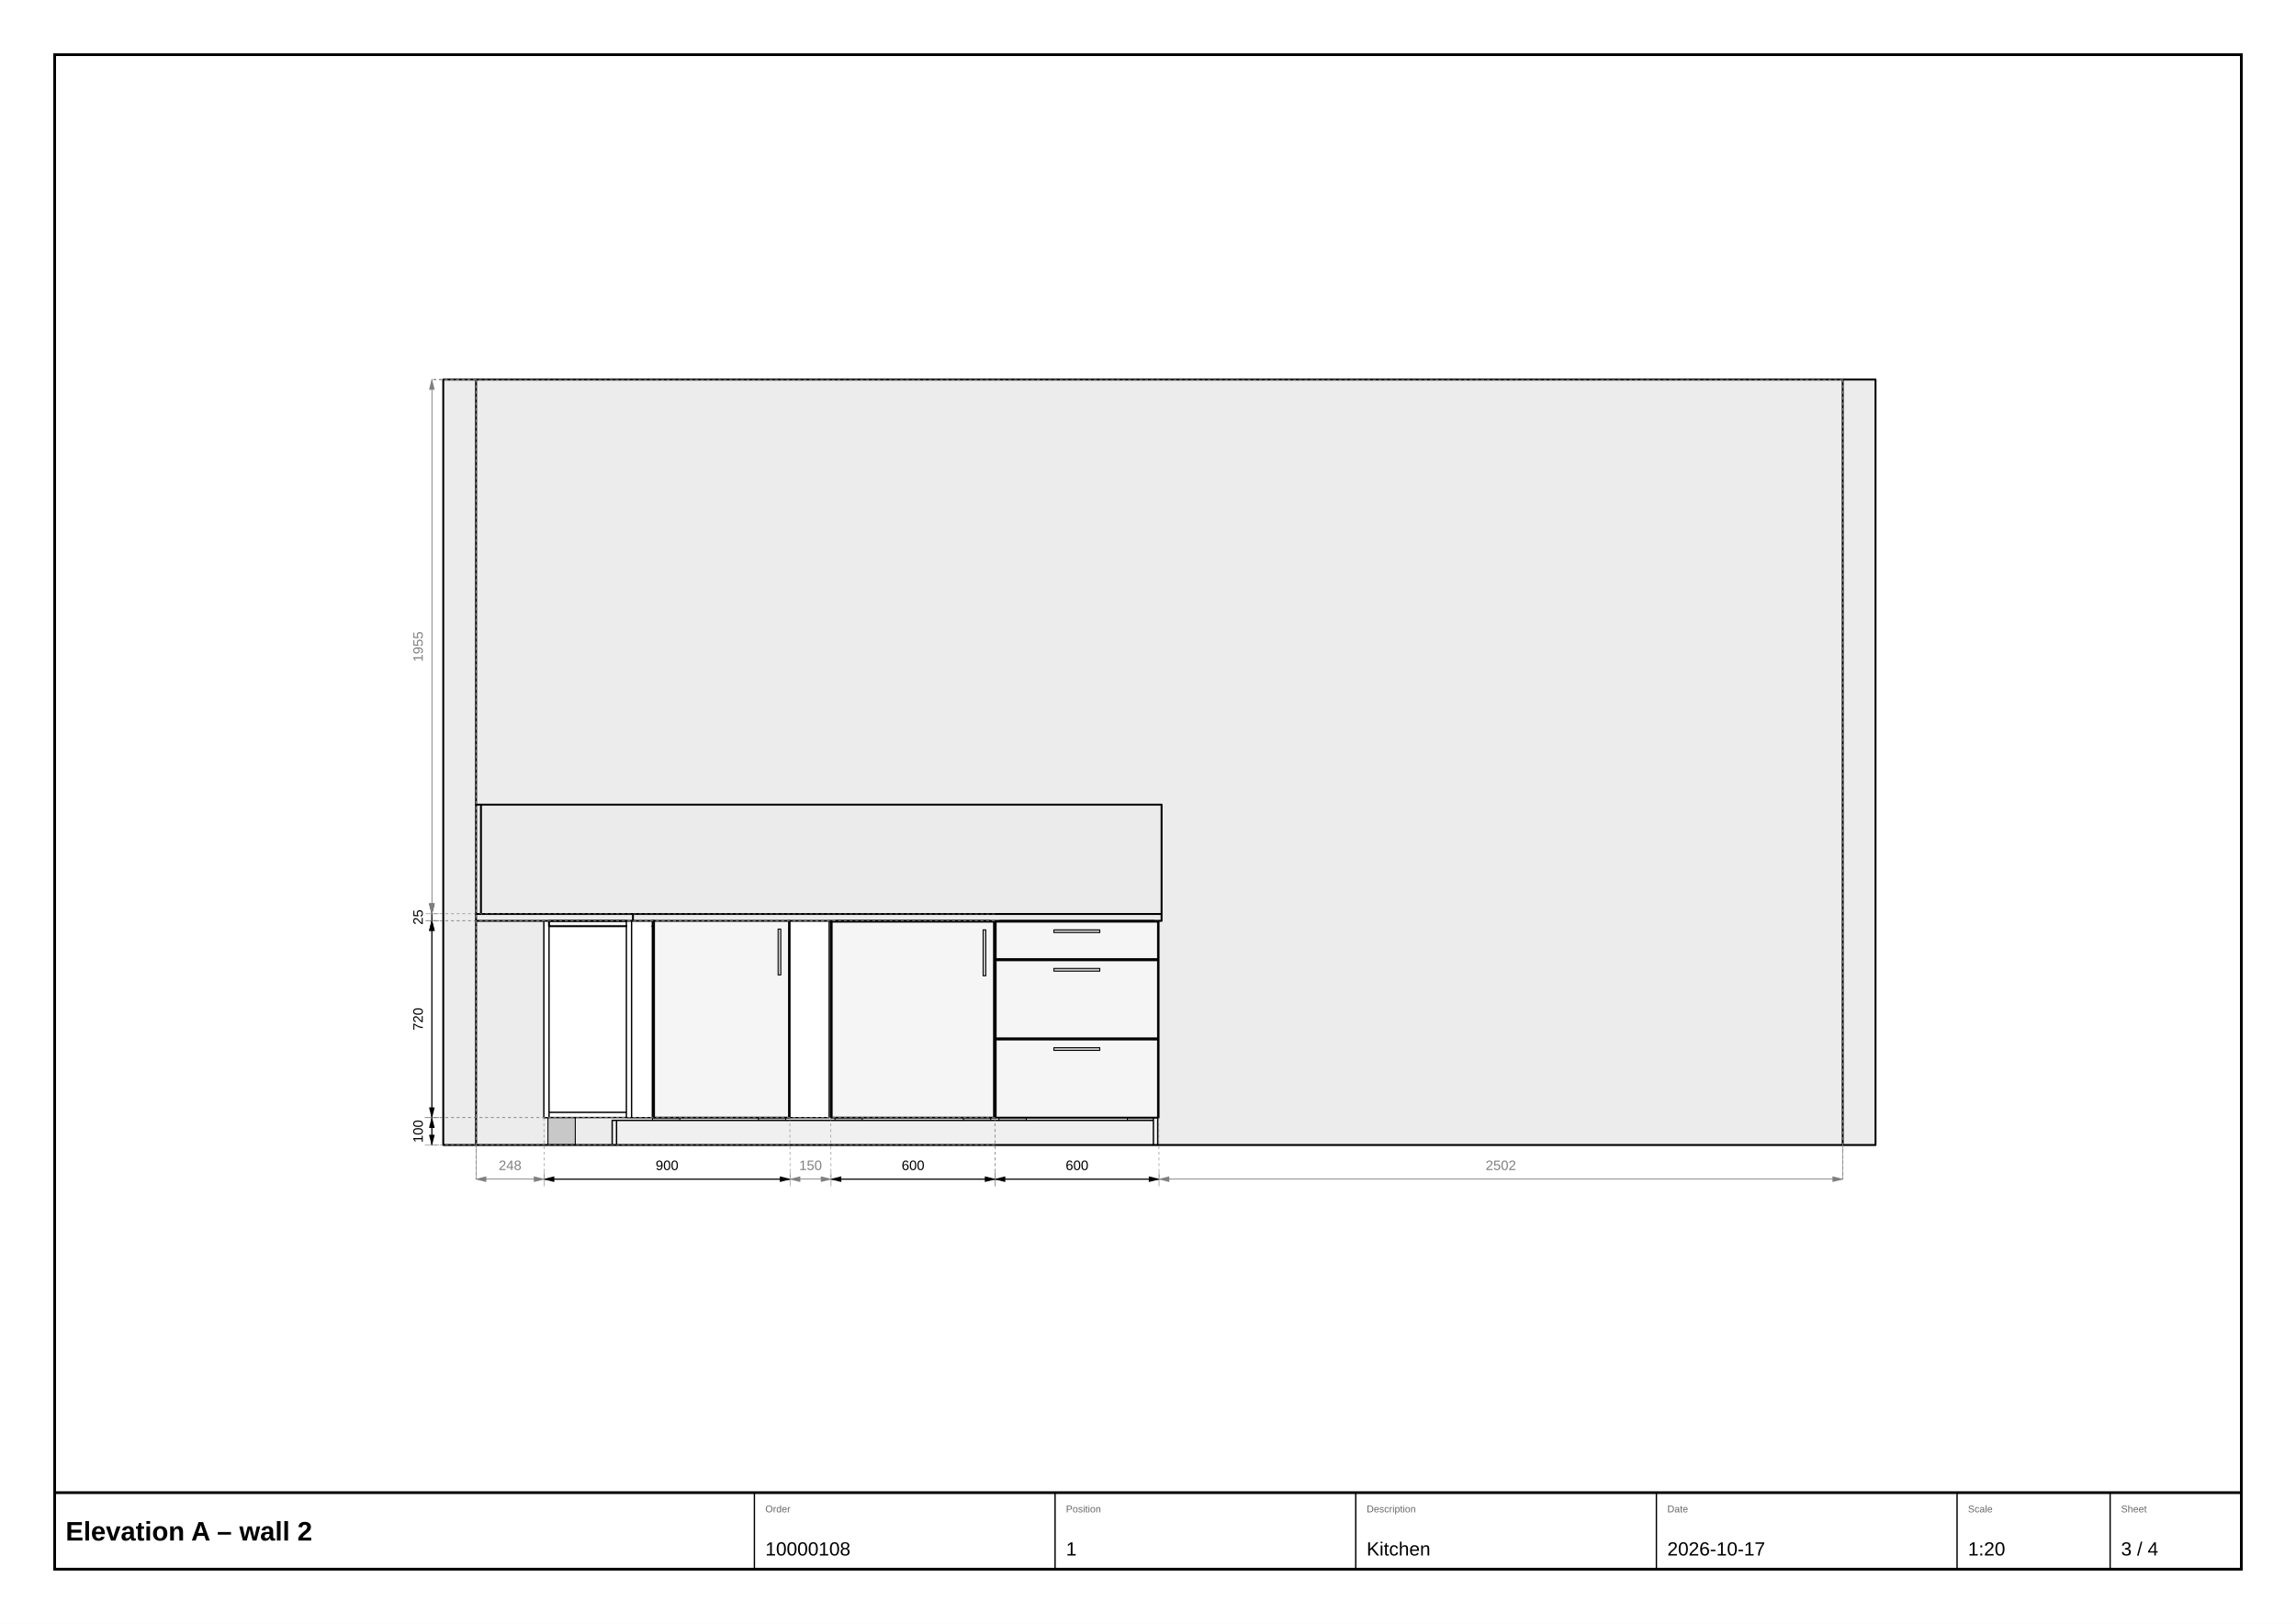
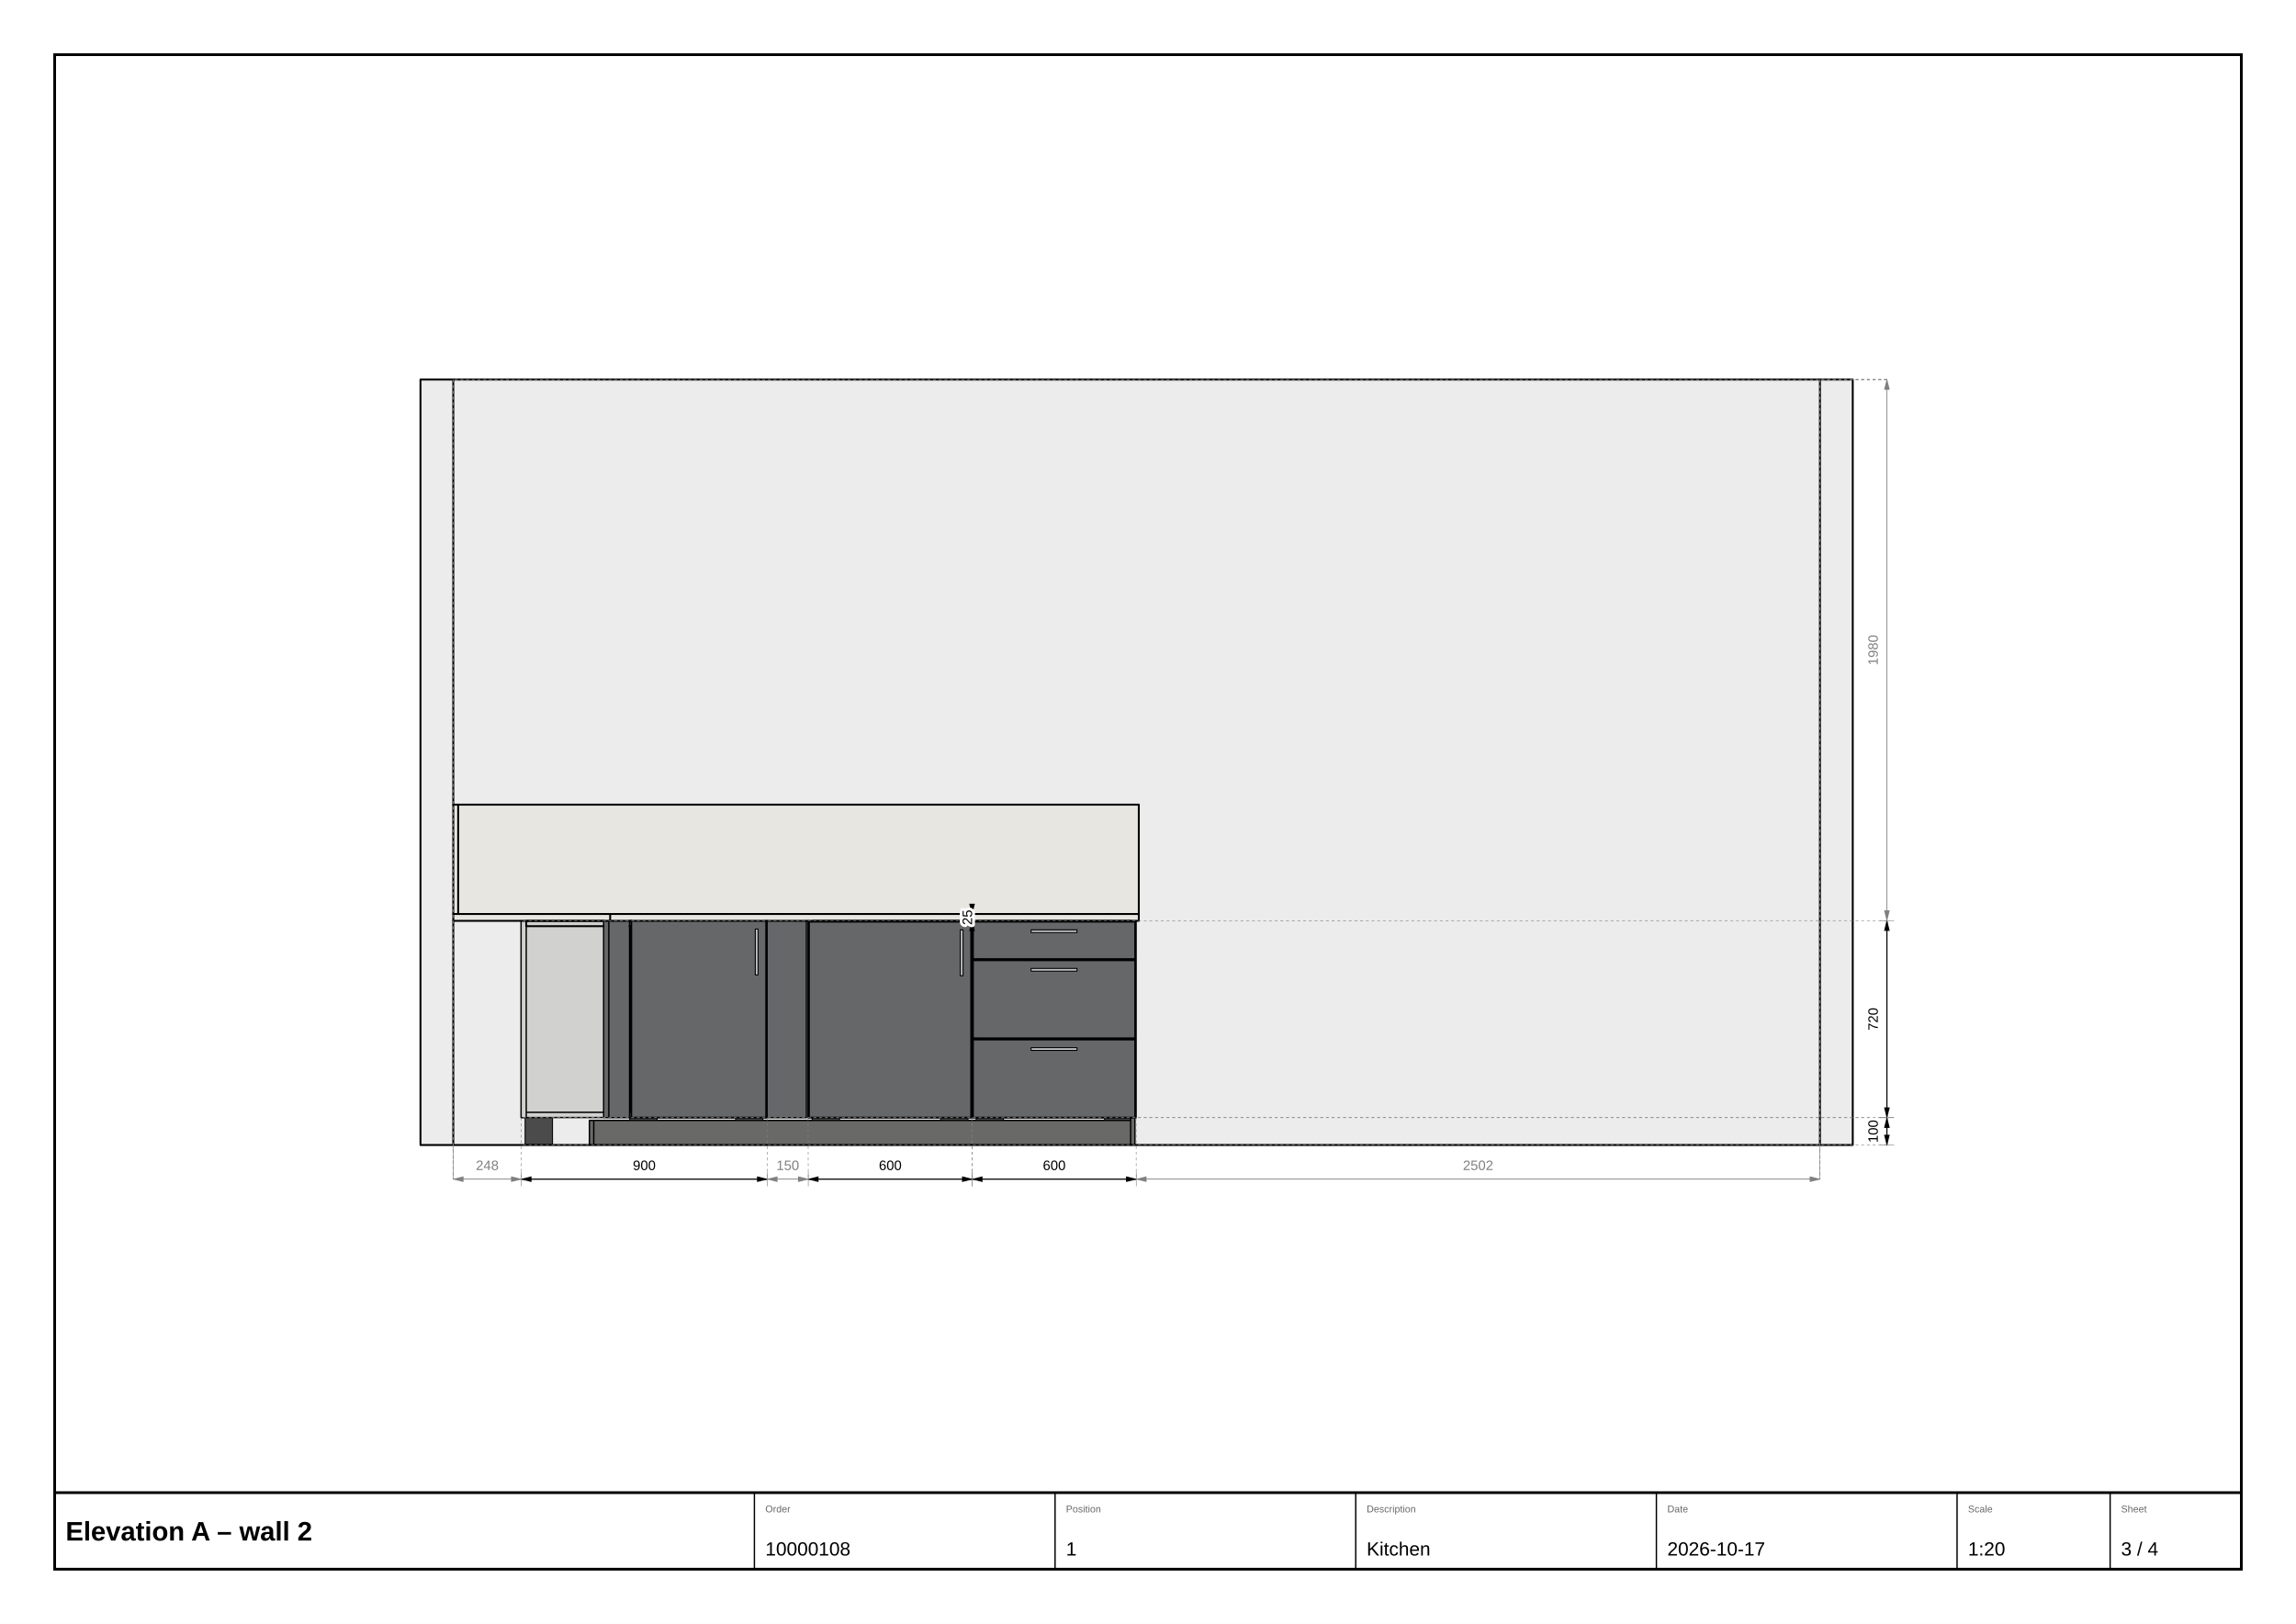
<svg xmlns="http://www.w3.org/2000/svg" width="420mm" height="297mm" viewBox="0 0 420 297" font-family="Arial, Helvetica, sans-serif">
  <rect width="420" height="297" fill="#ffffff" />
-   <g class="view" transform="translate(72.750 65.250) scale(0.05) translate(4051.67 2883.33)">
+   <g class="view" transform="translate(72.750 65.250) scale(0.05) translate(3968.33 2883.33)">
    <g class="fills" fill-rule="evenodd">
      <path d="M1235.0 0.0L-3765.0 0.0L-3765.0 -2800.0L1235.0 -2800.0Z" fill="#ececec" />
      <path d="M-3765.0 0.0L-3885.0 0.0L-3885.0 -2800.0L-3765.0 -2800.0Z" fill="#ececec" />
      <path d="M1355.0 0.0L1235.0 0.0L1235.0 -2800.0L1355.0 -2800.0Z" fill="#ececec" />
      <path d="M-2617.0 0.0L-2616.0 0.0L-2616.0 -1.0L-2617.0 -1.0Z" fill="#f0f0f0" />
-       <path d="M-3765.0 -845.0L-1257.0 -845.0L-1257.0 -1245.0L-3765.0 -1245.0Z" fill="#ebebeb" />
-       <path d="M-3508.0 -114.5L-2626.0 -114.5L-2626.0 -805.5L-3508.0 -805.5Z" fill="#ffffff" />
-       <path d="M-2458.0 -101.5L-1876.0 -101.5L-1876.0 -818.5L-2458.0 -818.5Z" fill="#ffffff" />
-       <path d="M-1858.0 -101.5L-1276.0 -101.5L-1276.0 -818.5L-1858.0 -818.5Z" fill="#ffffff" />
-       <path d="M-2629.6 -319.8L-2650.3 -319.8L-2650.3 -340.8L-2629.6 -340.8Z" fill="#c8c8c8" />
-       <path d="M-2629.6 -552.2L-2650.3 -552.2L-2650.3 -573.2L-2629.6 -573.2Z" fill="#c8c8c8" />
-       <path d="M-3505.4 -319.8L-3484.7 -319.8L-3484.7 -340.8L-3505.4 -340.8Z" fill="#c8c8c8" />
-       <path d="M-3505.4 -552.2L-3484.7 -552.2L-3484.7 -573.2L-3505.4 -573.2Z" fill="#c8c8c8" />
-       <path d="M-2455.4 -319.8L-2434.7 -319.8L-2434.7 -340.8L-2455.4 -340.8Z" fill="#c8c8c8" />
-       <path d="M-1879.6 -319.8L-1900.3 -319.8L-1900.3 -340.8L-1879.6 -340.8Z" fill="#c8c8c8" />
-       <path d="M-2455.4 -552.2L-2434.7 -552.2L-2434.7 -573.2L-2455.4 -573.2Z" fill="#c8c8c8" />
-       <path d="M-1879.6 -552.2L-1900.3 -552.2L-1900.3 -573.2L-1879.6 -573.2Z" fill="#c8c8c8" />
-       <path d="M-1829.0 -161.9L-1305.0 -161.9L-1305.0 -373.9L-1829.0 -373.9Z" fill="#f5f5f5" />
-       <path d="M-1829.0 -432.4L-1305.0 -432.4L-1305.0 -644.4L-1829.0 -644.4Z" fill="#f5f5f5" />
-       <path d="M-1829.0 -722.4L-1305.0 -722.4L-1305.0 -785.4L-1829.0 -785.4Z" fill="#f5f5f5" />
-       <path d="M-2632.0 -0.5L-2732.0 -0.5L-2732.0 -111.5L-2632.0 -111.5Z" fill="#c8c8c8" />
-       <path d="M-3402.0 -0.5L-3402.0 -111.5L-3502.0 -111.5L-3502.0 -0.5Z" fill="#c8c8c8" />
-       <path d="M-3498.0 -800.5L-2636.0 -800.5L-2636.0 -819.5L-3498.0 -819.5Z" fill="#ffffff" />
-       <path d="M-1882.0 -0.5L-1982.0 -0.5L-1982.0 -111.5L-1882.0 -111.5Z" fill="#c8c8c8" />
-       <path d="M-2352.0 -0.5L-2352.0 -111.5L-2452.0 -111.5L-2452.0 -0.5Z" fill="#c8c8c8" />
-       <path d="M-1282.0 -0.5L-1382.0 -0.5L-1382.0 -111.5L-1282.0 -111.5Z" fill="#c8c8c8" />
-       <path d="M-1752.0 -0.5L-1752.0 -111.5L-1852.0 -111.5L-1852.0 -0.5Z" fill="#c8c8c8" />
-       <path d="M-2448.0 -800.5L-1886.0 -800.5L-1886.0 -819.5L-2448.0 -819.5Z" fill="#ffffff" />
-       <path d="M-1848.0 -800.5L-1286.0 -800.5L-1286.0 -819.5L-1848.0 -819.5Z" fill="#ffffff" />
-       <path d="M-3505.4 -319.8L-3484.7 -319.8L-3484.7 -340.8L-3505.4 -340.8Z" fill="#c8c8c8" />
-       <path d="M-2629.6 -319.8L-2650.3 -319.8L-2650.3 -340.8L-2629.6 -340.8Z" fill="#c8c8c8" />
-       <path d="M-3505.4 -552.2L-3484.7 -552.2L-3484.7 -573.2L-3505.4 -573.2Z" fill="#c8c8c8" />
-       <path d="M-2629.6 -552.2L-2650.3 -552.2L-2650.3 -573.2L-2629.6 -573.2Z" fill="#c8c8c8" />
-       <path d="M-3497.5 -335.8L-2636.5 -335.8L-2636.5 -351.8L-3497.5 -351.8Z" fill="#ffffff" />
-       <path d="M-3497.5 -568.2L-2636.5 -568.2L-2636.5 -584.2L-3497.5 -584.2Z" fill="#ffffff" />
-       <path d="M-3112.0 -322.8L-3112.0 -338.6L-3103.0 -338.6L-3103.0 -322.8Z" fill="#c8c8c8" />
-       <path d="M-3112.0 -555.2L-3112.0 -571.0L-3103.0 -571.0L-3103.0 -555.2Z" fill="#c8c8c8" />
-       <path d="M-2732.0 -0.5L-2732.0 -111.5L-2632.0 -111.5L-2632.0 -0.5Z" fill="#c8c8c8" />
-       <path d="M-3502.0 -0.5L-3402.0 -0.5L-3402.0 -111.5L-3502.0 -111.5Z" fill="#c8c8c8" />
-       <path d="M-3119.5 -0.5L-3019.5 -0.5L-3019.5 -111.5L-3119.5 -111.5Z" fill="#c8c8c8" />
-       <path d="M-1982.0 -0.5L-1982.0 -111.5L-1882.0 -111.5L-1882.0 -0.5Z" fill="#c8c8c8" />
-       <path d="M-2452.0 -0.5L-2352.0 -0.5L-2352.0 -111.5L-2452.0 -111.5Z" fill="#c8c8c8" />
-       <path d="M-1382.0 -0.5L-1382.0 -111.5L-1282.0 -111.5L-1282.0 -0.5Z" fill="#c8c8c8" />
-       <path d="M-1852.0 -0.5L-1752.0 -0.5L-1752.0 -111.5L-1852.0 -111.5Z" fill="#c8c8c8" />
-       <path d="M-3251.0 0.0L-1287.0 0.0L-1287.0 -90.0L-3251.0 -90.0Z" fill="#f0f0f0" />
-       <path d="M-1287.0 0.0L-1287.0 -100.0L-1271.0 -100.0L-1271.0 0.0Z" fill="#f0f0f0" />
-       <path d="M-2455.4 -319.8L-2434.7 -319.8L-2434.7 -340.8L-2455.4 -340.8Z" fill="#c8c8c8" />
-       <path d="M-1879.6 -319.8L-1900.3 -319.8L-1900.3 -340.8L-1879.6 -340.8Z" fill="#c8c8c8" />
-       <path d="M-2455.4 -552.2L-2434.7 -552.2L-2434.7 -573.2L-2455.4 -573.2Z" fill="#c8c8c8" />
-       <path d="M-1879.6 -552.2L-1900.3 -552.2L-1900.3 -573.2L-1879.6 -573.2Z" fill="#c8c8c8" />
-       <path d="M-1848.0 -124.6L-1817.0 -124.6L-1817.0 -171.6L-1848.0 -171.6Z" fill="#c8c8c8" />
-       <path d="M-1317.0 -124.6L-1286.0 -124.6L-1286.0 -171.6L-1317.0 -171.6Z" fill="#c8c8c8" />
-       <path d="M-1848.0 -395.1L-1817.0 -395.1L-1817.0 -442.1L-1848.0 -442.1Z" fill="#c8c8c8" />
-       <path d="M-1317.0 -395.1L-1286.0 -395.1L-1286.0 -442.1L-1317.0 -442.1Z" fill="#c8c8c8" />
-       <path d="M-1848.0 -685.1L-1817.0 -685.1L-1817.0 -732.1L-1848.0 -732.1Z" fill="#c8c8c8" />
-       <path d="M-1317.0 -685.1L-1286.0 -685.1L-1286.0 -732.1L-1317.0 -732.1Z" fill="#c8c8c8" />
-       <path d="M-3498.0 -100.5L-2636.0 -100.5L-2636.0 -119.5L-3498.0 -119.5Z" fill="#ffffff" />
-       <path d="M-3498.0 -119.5L-3117.0 -119.5L-3117.0 -800.5L-3498.0 -800.5Z" fill="#ffffff" />
-       <path d="M-3117.0 -119.5L-3098.0 -119.5L-3098.0 -800.5L-3117.0 -800.5Z" fill="#ffffff" />
-       <path d="M-2448.0 -100.5L-1886.0 -100.5L-1886.0 -119.5L-2448.0 -119.5Z" fill="#ffffff" />
-       <path d="M-1848.0 -100.5L-1286.0 -100.5L-1286.0 -119.5L-1848.0 -119.5Z" fill="#ffffff" />
-       <path d="M-3517.0 -100.0L-3498.0 -100.0L-3498.0 -820.0L-3517.0 -820.0Z" fill="#ffffff" />
-       <path d="M-2636.0 -100.0L-2617.0 -100.0L-2617.0 -820.0L-2636.0 -820.0Z" fill="#ffffff" />
-       <path d="M-3498.0 -800.5L-2636.0 -800.5L-2636.0 -819.5L-3498.0 -819.5Z" fill="#f5f5f5" />
-       <path d="M-2617.0 -100.0L-2598.0 -100.0L-2598.0 -820.0L-2617.0 -820.0Z" fill="#ffffff" />
-       <path d="M-2467.0 -100.0L-2448.0 -100.0L-2448.0 -820.0L-2467.0 -820.0Z" fill="#ffffff" />
-       <path d="M-1886.0 -100.0L-1867.0 -100.0L-1867.0 -820.0L-1886.0 -820.0Z" fill="#ffffff" />
-       <path d="M-2448.0 -800.5L-1886.0 -800.5L-1886.0 -819.5L-2448.0 -819.5Z" fill="#f5f5f5" />
-       <path d="M-2447.5 -335.8L-1886.5 -335.8L-1886.5 -351.8L-2447.5 -351.8Z" fill="#ffffff" />
-       <path d="M-2447.5 -568.2L-1886.5 -568.2L-1886.5 -584.2L-2447.5 -584.2Z" fill="#ffffff" />
-       <path d="M-1867.0 -100.0L-1848.0 -100.0L-1848.0 -820.0L-1867.0 -820.0Z" fill="#ffffff" />
-       <path d="M-1848.0 -800.5L-1286.0 -800.5L-1286.0 -819.5L-1848.0 -819.5Z" fill="#f5f5f5" />
-       <path d="M-1286.0 -100.0L-1267.0 -100.0L-1267.0 -820.0L-1286.0 -820.0Z" fill="#ffffff" />
-       <path d="M-2595.0 -112.5L-2555.0 -112.5L-2555.0 -127.5L-2595.0 -127.5Z" fill="#ffffff" />
-       <path d="M-2595.0 -452.5L-2555.0 -452.5L-2555.0 -467.5L-2595.0 -467.5Z" fill="#ffffff" />
-       <path d="M-2595.0 -792.5L-2555.0 -792.5L-2555.0 -807.5L-2595.0 -807.5Z" fill="#ffffff" />
-       <path d="M-1841.0 -122.9L-1775.0 -122.9L-1775.0 -373.9L-1841.0 -373.9Z" fill="#c8c8c8" />
-       <path d="M-1359.0 -122.9L-1293.0 -122.9L-1293.0 -373.9L-1359.0 -373.9Z" fill="#c8c8c8" />
-       <path d="M-1830.5 -145.9L-1303.5 -145.9L-1303.5 -161.9L-1830.5 -161.9Z" fill="#f5f5f5" />
-       <path d="M-1841.0 -393.4L-1775.0 -393.4L-1775.0 -644.4L-1841.0 -644.4Z" fill="#c8c8c8" />
-       <path d="M-1359.0 -393.4L-1293.0 -393.4L-1293.0 -644.4L-1359.0 -644.4Z" fill="#c8c8c8" />
-       <path d="M-1830.5 -416.4L-1303.5 -416.4L-1303.5 -432.4L-1830.5 -432.4Z" fill="#f5f5f5" />
-       <path d="M-1841.0 -683.4L-1775.0 -683.4L-1775.0 -785.4L-1841.0 -785.4Z" fill="#c8c8c8" />
-       <path d="M-1359.0 -683.4L-1293.0 -683.4L-1293.0 -785.4L-1359.0 -785.4Z" fill="#c8c8c8" />
-       <path d="M-1830.5 -706.4L-1303.5 -706.4L-1303.5 -722.4L-1830.5 -722.4Z" fill="#f5f5f5" />
-       <path d="M-3114.0 -100.0L-2620.0 -100.0L-2620.0 -820.0L-3114.0 -820.0Z" fill="#f5f5f5" />
-       <path d="M-3215.0 -100.0L-3120.0 -100.0L-3120.0 -820.0L-3215.0 -820.0Z" fill="#ffffff" />
-       <path d="M-2617.0 -100.0L-2473.0 -100.0L-2473.0 -820.0L-2617.0 -820.0Z" fill="#ffffff" />
-       <path d="M-2464.0 -100.0L-1870.0 -100.0L-1870.0 -817.0L-2464.0 -817.0Z" fill="#f5f5f5" />
-       <path d="M-1864.0 -100.0L-1270.0 -100.0L-1270.0 -386.0L-1864.0 -386.0Z" fill="#f5f5f5" />
-       <path d="M-1864.0 -390.0L-1270.0 -390.0L-1270.0 -676.0L-1864.0 -676.0Z" fill="#f5f5f5" />
-       <path d="M-1864.0 -680.0L-1270.0 -680.0L-1270.0 -817.0L-1864.0 -817.0Z" fill="#f5f5f5" />
-       <path d="M-1257.0 -820.0L-3191.0 -820.0L-3191.0 -845.0L-1257.0 -845.0Z" fill="#ebebeb" />
-       <path d="M-3191.0 -820.0L-3211.0 -820.0L-3211.0 -845.0L-3191.0 -845.0Z" fill="#ebebeb" />
-       <path d="M-2660.0 -790.0L-2660.0 -622.0L-2650.0 -622.0L-2650.0 -790.0Z" fill="#c8c8c8" />
-       <path d="M-1651.0 -346.0L-1483.0 -346.0L-1483.0 -356.0L-1651.0 -356.0Z" fill="#c8c8c8" />
-       <path d="M-1651.0 -636.0L-1483.0 -636.0L-1483.0 -646.0L-1651.0 -646.0Z" fill="#c8c8c8" />
-       <path d="M-1651.0 -777.0L-1483.0 -777.0L-1483.0 -787.0L-1651.0 -787.0Z" fill="#c8c8c8" />
-       <path d="M-1910.0 -787.0L-1910.0 -619.0L-1900.0 -619.0L-1900.0 -787.0Z" fill="#c8c8c8" />
-       <path d="M-3215.0 -100.0L-3215.0 -820.0L-3196.0 -820.0L-3196.0 -100.0Z" fill="#ffffff" />
-       <path d="M-3267.0 0.0L-3267.0 -90.0L-3251.0 -90.0L-3251.0 0.0Z" fill="#f0f0f0" />
-       <path d="M-3191.0 -820.0L-3765.0 -820.0L-3765.0 -845.0L-3191.0 -845.0Z" fill="#ebebeb" />
-       <path d="M-3765.0 -845.0L-3765.0 -1245.0L-3747.0 -1245.0L-3747.0 -845.0Z" fill="#ebebeb" />
+       <path d="M-3765.0 -845.0L-1257.0 -845.0L-1257.0 -1245.0L-3765.0 -1245.0Z" fill="#e8e6e0" />
+       <path d="M-3508.0 -114.5L-2626.0 -114.5L-2626.0 -805.5L-3508.0 -805.5Z" fill="#d1d2cf" />
+       <path d="M-2458.0 -101.5L-1876.0 -101.5L-1876.0 -818.5L-2458.0 -818.5Z" fill="#d1d2cf" />
+       <path d="M-1858.0 -101.5L-1276.0 -101.5L-1276.0 -818.5L-1858.0 -818.5Z" fill="#d1d2cf" />
+       <path d="M-2629.6 -319.8L-2650.3 -319.8L-2650.3 -340.8L-2629.6 -340.8Z" fill="#c0c3c4" />
+       <path d="M-2629.6 -552.2L-2650.3 -552.2L-2650.3 -573.2L-2629.6 -573.2Z" fill="#c0c3c4" />
+       <path d="M-3505.4 -319.8L-3484.7 -319.8L-3484.7 -340.8L-3505.4 -340.8Z" fill="#c0c3c4" />
+       <path d="M-3505.4 -552.2L-3484.7 -552.2L-3484.7 -573.2L-3505.4 -573.2Z" fill="#c0c3c4" />
+       <path d="M-2455.4 -319.8L-2434.7 -319.8L-2434.7 -340.8L-2455.4 -340.8Z" fill="#c0c3c4" />
+       <path d="M-1879.6 -319.8L-1900.3 -319.8L-1900.3 -340.8L-1879.6 -340.8Z" fill="#c0c3c4" />
+       <path d="M-2455.4 -552.2L-2434.7 -552.2L-2434.7 -573.2L-2455.4 -573.2Z" fill="#c0c3c4" />
+       <path d="M-1879.6 -552.2L-1900.3 -552.2L-1900.3 -573.2L-1879.6 -573.2Z" fill="#c0c3c4" />
+       <path d="M-1829.0 -161.9L-1305.0 -161.9L-1305.0 -373.9L-1829.0 -373.9Z" fill="#d1d2cf" />
+       <path d="M-1829.0 -432.4L-1305.0 -432.4L-1305.0 -644.4L-1829.0 -644.4Z" fill="#d1d2cf" />
+       <path d="M-1829.0 -722.4L-1305.0 -722.4L-1305.0 -785.4L-1829.0 -785.4Z" fill="#d1d2cf" />
+       <path d="M-2632.0 -0.5L-2732.0 -0.5L-2732.0 -111.5L-2632.0 -111.5Z" fill="#4b4b4b" />
+       <path d="M-3402.0 -0.5L-3402.0 -111.5L-3502.0 -111.5L-3502.0 -0.5Z" fill="#4b4b4b" />
+       <path d="M-3498.0 -800.5L-2636.0 -800.5L-2636.0 -819.5L-3498.0 -819.5Z" fill="#d1d2cf" />
+       <path d="M-1882.0 -0.5L-1982.0 -0.5L-1982.0 -111.5L-1882.0 -111.5Z" fill="#4b4b4b" />
+       <path d="M-2352.0 -0.5L-2352.0 -111.5L-2452.0 -111.5L-2452.0 -0.5Z" fill="#4b4b4b" />
+       <path d="M-1282.0 -0.5L-1382.0 -0.5L-1382.0 -111.5L-1282.0 -111.5Z" fill="#4b4b4b" />
+       <path d="M-1752.0 -0.5L-1752.0 -111.5L-1852.0 -111.5L-1852.0 -0.5Z" fill="#4b4b4b" />
+       <path d="M-2448.0 -800.5L-1886.0 -800.5L-1886.0 -819.5L-2448.0 -819.5Z" fill="#d1d2cf" />
+       <path d="M-1848.0 -800.5L-1286.0 -800.5L-1286.0 -819.5L-1848.0 -819.5Z" fill="#d1d2cf" />
+       <path d="M-3505.4 -319.8L-3484.7 -319.8L-3484.7 -340.8L-3505.4 -340.8Z" fill="#c0c3c4" />
+       <path d="M-2629.6 -319.8L-2650.3 -319.8L-2650.3 -340.8L-2629.6 -340.8Z" fill="#c0c3c4" />
+       <path d="M-3505.4 -552.2L-3484.7 -552.2L-3484.7 -573.2L-3505.4 -573.2Z" fill="#c0c3c4" />
+       <path d="M-2629.6 -552.2L-2650.3 -552.2L-2650.3 -573.2L-2629.6 -573.2Z" fill="#c0c3c4" />
+       <path d="M-3497.5 -335.8L-2636.5 -335.8L-2636.5 -351.8L-3497.5 -351.8Z" fill="#d1d2cf" />
+       <path d="M-3497.5 -568.2L-2636.5 -568.2L-2636.5 -584.2L-3497.5 -584.2Z" fill="#d1d2cf" />
+       <path d="M-3112.0 -322.8L-3112.0 -338.6L-3103.0 -338.6L-3103.0 -322.8Z" fill="#c0c3c4" />
+       <path d="M-3112.0 -555.2L-3112.0 -571.0L-3103.0 -571.0L-3103.0 -555.2Z" fill="#c0c3c4" />
+       <path d="M-2732.0 -0.5L-2732.0 -111.5L-2632.0 -111.5L-2632.0 -0.5Z" fill="#4b4b4b" />
+       <path d="M-3502.0 -0.5L-3402.0 -0.5L-3402.0 -111.5L-3502.0 -111.5Z" fill="#4b4b4b" />
+       <path d="M-3119.5 -0.5L-3019.5 -0.5L-3019.5 -111.5L-3119.5 -111.5Z" fill="#4b4b4b" />
+       <path d="M-1982.0 -0.5L-1982.0 -111.5L-1882.0 -111.5L-1882.0 -0.5Z" fill="#4b4b4b" />
+       <path d="M-2452.0 -0.5L-2352.0 -0.5L-2352.0 -111.5L-2452.0 -111.5Z" fill="#4b4b4b" />
+       <path d="M-1382.0 -0.5L-1382.0 -111.5L-1282.0 -111.5L-1282.0 -0.5Z" fill="#4b4b4b" />
+       <path d="M-1852.0 -0.5L-1752.0 -0.5L-1752.0 -111.5L-1852.0 -111.5Z" fill="#4b4b4b" />
+       <path d="M-3251.0 0.0L-1287.0 0.0L-1287.0 -90.0L-3251.0 -90.0Z" fill="#696968" />
+       <path d="M-1287.0 0.0L-1287.0 -100.0L-1271.0 -100.0L-1271.0 0.0Z" fill="#696968" />
+       <path d="M-2455.4 -319.8L-2434.7 -319.8L-2434.7 -340.8L-2455.4 -340.8Z" fill="#c0c3c4" />
+       <path d="M-1879.6 -319.8L-1900.3 -319.8L-1900.3 -340.8L-1879.6 -340.8Z" fill="#c0c3c4" />
+       <path d="M-2455.4 -552.2L-2434.7 -552.2L-2434.7 -573.2L-2455.4 -573.2Z" fill="#c0c3c4" />
+       <path d="M-1879.6 -552.2L-1900.3 -552.2L-1900.3 -573.2L-1879.6 -573.2Z" fill="#c0c3c4" />
+       <path d="M-1848.0 -124.6L-1817.0 -124.6L-1817.0 -171.6L-1848.0 -171.6Z" fill="#b6b8b9" />
+       <path d="M-1317.0 -124.6L-1286.0 -124.6L-1286.0 -171.6L-1317.0 -171.6Z" fill="#b6b8b9" />
+       <path d="M-1848.0 -395.1L-1817.0 -395.1L-1817.0 -442.1L-1848.0 -442.1Z" fill="#b6b8b9" />
+       <path d="M-1317.0 -395.1L-1286.0 -395.1L-1286.0 -442.1L-1317.0 -442.1Z" fill="#b6b8b9" />
+       <path d="M-1848.0 -685.1L-1817.0 -685.1L-1817.0 -732.1L-1848.0 -732.1Z" fill="#b6b8b9" />
+       <path d="M-1317.0 -685.1L-1286.0 -685.1L-1286.0 -732.1L-1317.0 -732.1Z" fill="#b6b8b9" />
+       <path d="M-3498.0 -100.5L-2636.0 -100.5L-2636.0 -119.5L-3498.0 -119.5Z" fill="#d1d2cf" />
+       <path d="M-3498.0 -119.5L-3117.0 -119.5L-3117.0 -800.5L-3498.0 -800.5Z" fill="#d1d2cf" />
+       <path d="M-3117.0 -119.5L-3098.0 -119.5L-3098.0 -800.5L-3117.0 -800.5Z" fill="#d1d2cf" />
+       <path d="M-2448.0 -100.5L-1886.0 -100.5L-1886.0 -119.5L-2448.0 -119.5Z" fill="#666769" />
+       <path d="M-1848.0 -100.5L-1286.0 -100.5L-1286.0 -119.5L-1848.0 -119.5Z" fill="#666769" />
+       <path d="M-3517.0 -100.0L-3498.0 -100.0L-3498.0 -820.0L-3517.0 -820.0Z" fill="#d1d2cf" />
+       <path d="M-2636.0 -100.0L-2617.0 -100.0L-2617.0 -820.0L-2636.0 -820.0Z" fill="#d1d2cf" />
+       <path d="M-3498.0 -800.5L-2636.0 -800.5L-2636.0 -819.5L-3498.0 -819.5Z" fill="#d1d2cf" />
+       <path d="M-2617.0 -100.0L-2598.0 -100.0L-2598.0 -820.0L-2617.0 -820.0Z" fill="#666769" />
+       <path d="M-2467.0 -100.0L-2448.0 -100.0L-2448.0 -820.0L-2467.0 -820.0Z" fill="#666769" />
+       <path d="M-1886.0 -100.0L-1867.0 -100.0L-1867.0 -820.0L-1886.0 -820.0Z" fill="#666769" />
+       <path d="M-2448.0 -800.5L-1886.0 -800.5L-1886.0 -819.5L-2448.0 -819.5Z" fill="#666769" />
+       <path d="M-2447.5 -335.8L-1886.5 -335.8L-1886.5 -351.8L-2447.5 -351.8Z" fill="#d1d2cf" />
+       <path d="M-2447.5 -568.2L-1886.5 -568.2L-1886.5 -584.2L-2447.5 -584.2Z" fill="#d1d2cf" />
+       <path d="M-1867.0 -100.0L-1848.0 -100.0L-1848.0 -820.0L-1867.0 -820.0Z" fill="#666769" />
+       <path d="M-1848.0 -800.5L-1286.0 -800.5L-1286.0 -819.5L-1848.0 -819.5Z" fill="#666769" />
+       <path d="M-1286.0 -100.0L-1267.0 -100.0L-1267.0 -820.0L-1286.0 -820.0Z" fill="#666769" />
+       <path d="M-2595.0 -112.5L-2555.0 -112.5L-2555.0 -127.5L-2595.0 -127.5Z" fill="#b6b8b9" />
+       <path d="M-2595.0 -452.5L-2555.0 -452.5L-2555.0 -467.5L-2595.0 -467.5Z" fill="#b6b8b9" />
+       <path d="M-2595.0 -792.5L-2555.0 -792.5L-2555.0 -807.5L-2595.0 -807.5Z" fill="#b6b8b9" />
+       <path d="M-1841.0 -122.9L-1775.0 -122.9L-1775.0 -373.9L-1841.0 -373.9Z" fill="#b6b8b9" />
+       <path d="M-1359.0 -122.9L-1293.0 -122.9L-1293.0 -373.9L-1359.0 -373.9Z" fill="#b6b8b9" />
+       <path d="M-1830.5 -145.9L-1303.5 -145.9L-1303.5 -161.9L-1830.5 -161.9Z" fill="#d1d2cf" />
+       <path d="M-1841.0 -393.4L-1775.0 -393.4L-1775.0 -644.4L-1841.0 -644.4Z" fill="#b6b8b9" />
+       <path d="M-1359.0 -393.4L-1293.0 -393.4L-1293.0 -644.4L-1359.0 -644.4Z" fill="#b6b8b9" />
+       <path d="M-1830.5 -416.4L-1303.5 -416.4L-1303.5 -432.4L-1830.5 -432.4Z" fill="#d1d2cf" />
+       <path d="M-1841.0 -683.4L-1775.0 -683.4L-1775.0 -785.4L-1841.0 -785.4Z" fill="#b6b8b9" />
+       <path d="M-1359.0 -683.4L-1293.0 -683.4L-1293.0 -785.4L-1359.0 -785.4Z" fill="#b6b8b9" />
+       <path d="M-1830.5 -706.4L-1303.5 -706.4L-1303.5 -722.4L-1830.5 -722.4Z" fill="#d1d2cf" />
+       <path d="M-3114.0 -100.0L-2620.0 -100.0L-2620.0 -820.0L-3114.0 -820.0Z" fill="#666769" />
+       <path d="M-3215.0 -100.0L-3120.0 -100.0L-3120.0 -820.0L-3215.0 -820.0Z" fill="#666769" />
+       <path d="M-2617.0 -100.0L-2473.0 -100.0L-2473.0 -820.0L-2617.0 -820.0Z" fill="#666769" />
+       <path d="M-2464.0 -100.0L-1870.0 -100.0L-1870.0 -817.0L-2464.0 -817.0Z" fill="#666769" />
+       <path d="M-1864.0 -100.0L-1270.0 -100.0L-1270.0 -386.0L-1864.0 -386.0Z" fill="#666769" />
+       <path d="M-1864.0 -390.0L-1270.0 -390.0L-1270.0 -676.0L-1864.0 -676.0Z" fill="#666769" />
+       <path d="M-1864.0 -680.0L-1270.0 -680.0L-1270.0 -817.0L-1864.0 -817.0Z" fill="#666769" />
+       <path d="M-1257.0 -820.0L-3191.0 -820.0L-3191.0 -845.0L-1257.0 -845.0Z" fill="#e8e6e0" />
+       <path d="M-3191.0 -820.0L-3211.0 -820.0L-3211.0 -845.0L-3191.0 -845.0Z" fill="#e8e6e0" />
+       <path d="M-2660.0 -790.0L-2660.0 -622.0L-2650.0 -622.0L-2650.0 -790.0Z" fill="#c0c3c4" />
+       <path d="M-1651.0 -346.0L-1483.0 -346.0L-1483.0 -356.0L-1651.0 -356.0Z" fill="#c0c3c4" />
+       <path d="M-1651.0 -636.0L-1483.0 -636.0L-1483.0 -646.0L-1651.0 -646.0Z" fill="#c0c3c4" />
+       <path d="M-1651.0 -777.0L-1483.0 -777.0L-1483.0 -787.0L-1651.0 -787.0Z" fill="#c0c3c4" />
+       <path d="M-1910.0 -787.0L-1910.0 -619.0L-1900.0 -619.0L-1900.0 -787.0Z" fill="#c0c3c4" />
+       <path d="M-3215.0 -100.0L-3215.0 -820.0L-3196.0 -820.0L-3196.0 -100.0Z" fill="#666769" />
+       <path d="M-3267.0 0.0L-3267.0 -90.0L-3251.0 -90.0L-3251.0 0.0Z" fill="#696968" />
+       <path d="M-3191.0 -820.0L-3765.0 -820.0L-3765.0 -845.0L-3191.0 -845.0Z" fill="#e8e6e0" />
+       <path d="M-3765.0 -845.0L-3765.0 -1245.0L-3747.0 -1245.0L-3747.0 -845.0Z" fill="#e8e6e0" />
    </g>
    <g class="hidden-lines" fill="none" stroke="#000000" stroke-linecap="round" />
    <g class="lines" fill="none" stroke="#000000" stroke-linecap="round" stroke-linejoin="round">
      <path class="wall-elevation" stroke-width="7.0" d="M-3885.0 0.0L1355.0 0.0M-3885.0 -2800.0L1355.0 -2800.0M1235.0 0.0L1235.0 -2800.0M-3765.0 0.0L-3765.0 -2800.0M-3885.0 0.0L-3885.0 -2800.0M1355.0 0.0L1355.0 -2800.0" />
      <path class="front" stroke-width="7.0" d="M-3114.0 -100.0L-2620.0 -100.0M-2464.0 -100.0L-1870.0 -100.0M-1864.0 -100.0L-1270.0 -100.0M-3498.0 -800.5L-3498.0 -819.5M-3114.0 -820.0L-2620.0 -820.0M-3498.0 -800.5L-3215.0 -800.5M-3120.0 -800.5L-3114.0 -800.5M-3498.0 -819.5L-3215.0 -819.5M-3120.0 -819.5L-3114.0 -819.5M-2448.0 -819.5L-1886.0 -819.5M-1848.0 -819.5L-1286.0 -819.5M-3114.0 -100.0L-3114.0 -820.0M-2620.0 -100.0L-2620.0 -820.0M-2448.0 -817.0L-2448.0 -819.5M-1886.0 -817.0L-1886.0 -819.5M-2464.0 -100.0L-2464.0 -817.0M-1870.0 -100.0L-1870.0 -817.0M-2464.0 -817.0L-1870.0 -817.0M-1864.0 -817.0L-1270.0 -817.0M-1848.0 -817.0L-1848.0 -819.5M-1286.0 -817.0L-1286.0 -819.5M-1864.0 -100.0L-1864.0 -386.0M-1864.0 -390.0L-1864.0 -676.0M-1864.0 -680.0L-1864.0 -817.0M-1270.0 -100.0L-1270.0 -386.0M-1270.0 -390.0L-1270.0 -676.0M-1270.0 -680.0L-1270.0 -817.0M-1864.0 -386.0L-1270.0 -386.0M-1864.0 -390.0L-1270.0 -390.0M-1864.0 -676.0L-1270.0 -676.0M-1864.0 -680.0L-1270.0 -680.0" />
      <path class="carcass" stroke-width="5.0" d="M-3517.0 -100.0L-3498.0 -100.0M-3215.0 -100.0L-3120.0 -100.0M-2620.0 -100.0L-2473.0 -100.0M-2467.0 -100.0L-2464.0 -100.0M-1870.0 -100.0L-1864.0 -100.0M-1270.0 -100.0L-1267.0 -100.0M-3517.0 -100.0L-3517.0 -820.0M-3498.0 -100.0L-3498.0 -800.5M-3498.0 -819.5L-3498.0 -820.0M-2617.0 -100.0L-2617.0 -820.0M-3498.0 -100.5L-3215.0 -100.5M-3120.0 -100.5L-3114.0 -100.5M-3498.0 -119.5L-3215.0 -119.5M-3120.0 -119.5L-3114.0 -119.5M-3117.0 -119.5L-3117.0 -800.5M-3215.0 -100.0L-3215.0 -820.0M-3196.0 -100.0L-3196.0 -820.0M-3120.0 -100.0L-3120.0 -820.0M-2473.0 -100.0L-2473.0 -820.0M-2467.0 -100.0L-2467.0 -820.0M-2448.0 -819.5L-2448.0 -820.0M-1886.0 -819.5L-1886.0 -820.0M-1867.0 -100.0L-1867.0 -820.0M-1848.0 -386.0L-1848.0 -390.0M-1848.0 -676.0L-1848.0 -680.0M-1848.0 -819.5L-1848.0 -820.0M-1286.0 -386.0L-1286.0 -390.0M-1286.0 -676.0L-1286.0 -680.0M-1286.0 -819.5L-1286.0 -820.0M-1267.0 -100.0L-1267.0 -820.0" />
      <path class="worktop" stroke-width="7.0" d="M-3765.0 -820.0L-3114.0 -820.0M-2620.0 -820.0L-1257.0 -820.0M-3765.0 -845.0L-1257.0 -845.0M-1257.0 -820.0L-1257.0 -1245.0M-3191.0 -820.0L-3191.0 -845.0M-3765.0 -1245.0L-1257.0 -1245.0M-3747.0 -845.0L-3747.0 -1245.0" />
      <path class="hardware" stroke-width="3.6" d="M-2632.0 -90.0L-2632.0 -100.0M-2732.0 -90.0L-2732.0 -100.0M-3502.0 -0.5L-3402.0 -0.5M-3502.0 -0.5L-3502.0 -100.0M-3402.0 -0.5L-3402.0 -100.5M-3119.5 -90.0L-3119.5 -100.5M-3019.5 -90.0L-3019.5 -100.0M-2660.0 -622.0L-2660.0 -790.0M-2660.0 -790.0L-2650.0 -790.0M-2660.0 -622.0L-2650.0 -622.0M-2650.0 -622.0L-2650.0 -790.0M-1882.0 -90.0L-1882.0 -100.0M-1982.0 -90.0L-1982.0 -100.0M-2452.0 -90.0L-2452.0 -100.0M-2352.0 -90.0L-2352.0 -100.0M-1910.0 -619.0L-1910.0 -787.0M-1910.0 -787.0L-1900.0 -787.0M-1651.0 -787.0L-1483.0 -787.0M-1910.0 -619.0L-1900.0 -619.0M-1900.0 -619.0L-1900.0 -787.0M-1382.0 -90.0L-1382.0 -100.0M-1852.0 -90.0L-1852.0 -100.0M-1752.0 -90.0L-1752.0 -100.0M-1651.0 -346.0L-1483.0 -346.0M-1651.0 -346.0L-1651.0 -356.0M-1651.0 -636.0L-1651.0 -646.0M-1651.0 -777.0L-1651.0 -787.0M-1483.0 -346.0L-1483.0 -356.0M-1483.0 -636.0L-1483.0 -646.0M-1483.0 -777.0L-1483.0 -787.0M-1651.0 -356.0L-1483.0 -356.0M-1651.0 -636.0L-1483.0 -636.0M-1651.0 -646.0L-1483.0 -646.0M-1651.0 -777.0L-1483.0 -777.0" />
      <path class="plinth" stroke-width="5.0" d="M-3251.0 0.0L-3251.0 -90.0M-1287.0 0.0L-1287.0 -100.0M-3267.0 -90.0L-1287.0 -90.0M-1271.0 0.0L-1271.0 -100.0M-3267.0 0.0L-3267.0 -90.0" />
    </g>
    <g class="annotations" transform="translate(-3885 -2800) scale(2.083333)">
      <g>
        <defs>
          <marker markerWidth="20" markerHeight="10" markerUnits="userSpaceOnUse" orient="auto-start-reverse" refY="5" viewBox="0 0 20 10" id="arrowStart" refX="18">
            <path d="M0,0 L0,10 L20,5 z" fill="context-stroke" />
          </marker>
          <marker markerWidth="20" markerHeight="10" markerUnits="userSpaceOnUse" orient="auto" refY="5" viewBox="0 0 20 10" id="arrowEnd" refX="18">
            <path d="M0,0 L0,10 L20,5 z" fill="context-stroke" />
          </marker>
          <marker markerWidth="20" markerHeight="10" markerUnits="userSpaceOnUse" orient="auto-start-reverse" refY="5" viewBox="0 0 20 10" id="arrowStartOpposite" refX="2">
            <path d="M0,0 L0,10 L20,5 z" fill="context-stroke" transform="translate(20, 0) scale(-1, 1)" />
          </marker>
          <marker markerWidth="20" markerHeight="10" markerUnits="userSpaceOnUse" orient="auto" refY="5" viewBox="0 0 20 10" id="arrowEndOpposite" refX="2">
            <path d="M0,0 L0,10 L20,5 z" fill="context-stroke" transform="translate(20, 0) scale(-1, 1)" />
          </marker>
        </defs>
        <g>
          <line x1="58" y1="1404" x2="2458" y2="1404" stroke="gray" stroke-width="1" />
          <line x1="57.6" y1="1344" x2="57.6" y2="1404" stroke="gray" stroke-width="1" stroke-dasharray="5,5" />
          <line x1="57.6" y1="1344" x2="57.6" y2="1404" stroke="gray" stroke-width="1" stroke-dasharray="5,5" />
          <line x1="57.6" y1="0" x2="57.6" y2="1404" stroke="gray" stroke-width="1" stroke-dasharray="5,5" />
          <line x1="57.6" y1="0" x2="57.6" y2="1404" stroke="gray" stroke-width="1" stroke-dasharray="5,5" />
          <line x1="177" y1="1404" x2="609" y2="1404" stroke="black" stroke-width="2" marker-start="url(#arrowStart)" marker-end="url(#arrowEnd)" ticks-at-ends-length="25" ticks-style="[object Object]" />
          <line x1="177" y1="1416.5" x2="177" y2="1391.5" stroke="gray" stroke-width="1" />
          <line x1="609" y1="1416.5" x2="609" y2="1391.5" stroke="gray" stroke-width="1" />
          <line x1="176.64" y1="1296" x2="177" y2="1404" stroke="gray" stroke-width="1" stroke-dasharray="5,5" />
          <line x1="608.64" y1="1296" x2="609" y2="1404" stroke="gray" stroke-width="1" stroke-dasharray="5,5" />
          <line x1="681" y1="1404" x2="969" y2="1404" stroke="black" stroke-width="2" marker-start="url(#arrowStart)" marker-end="url(#arrowEnd)" ticks-at-ends-length="25" ticks-style="[object Object]" />
          <line x1="681" y1="1416.5" x2="681" y2="1391.5" stroke="gray" stroke-width="1" />
          <line x1="969" y1="1416.5" x2="969" y2="1391.5" stroke="gray" stroke-width="1" />
          <line x1="680.64" y1="1296" x2="681" y2="1404" stroke="gray" stroke-width="1" stroke-dasharray="5,5" />
          <line x1="968.64" y1="1296" x2="969" y2="1404" stroke="gray" stroke-width="1" stroke-dasharray="5,5" />
          <line x1="969" y1="1404" x2="1257" y2="1404" stroke="black" stroke-width="2" marker-start="url(#arrowStart)" marker-end="url(#arrowEnd)" ticks-at-ends-length="25" ticks-style="[object Object]" />
          <line x1="969" y1="1416.5" x2="969" y2="1391.5" stroke="gray" stroke-width="1" />
          <line x1="1257" y1="1416.5" x2="1257" y2="1391.5" stroke="gray" stroke-width="1" />
          <line x1="968.64" y1="1296" x2="969" y2="1404" stroke="gray" stroke-width="1" stroke-dasharray="5,5" />
          <line x1="1256.64" y1="1296" x2="1257" y2="1404" stroke="gray" stroke-width="1" stroke-dasharray="5,5" />
          <line x1="2457.6" y1="1344" x2="2457.6" y2="1404" stroke="gray" stroke-width="1" stroke-dasharray="5,5" />
          <line x1="2457.6" y1="1344" x2="2457.6" y2="1404" stroke="gray" stroke-width="1" stroke-dasharray="5,5" />
          <line x1="2457.6" y1="0" x2="2457.6" y2="1404" stroke="gray" stroke-width="1" stroke-dasharray="5,5" />
          <line x1="2457.6" y1="0" x2="2457.6" y2="1404" stroke="gray" stroke-width="1" stroke-dasharray="5,5" />
          <line x1="57.6" y1="1404" x2="177" y2="1404" stroke="gray" stroke-width="1" marker-start="url(#arrowStart)" marker-end="url(#arrowEnd)" />
          <line x1="609" y1="1404" x2="681" y2="1404" stroke="gray" stroke-width="1" marker-start="url(#arrowStart)" marker-end="url(#arrowEnd)" />
          <line x1="1257" y1="1404" x2="2457.6" y2="1404" stroke="gray" stroke-width="1" marker-start="url(#arrowStart)" marker-end="url(#arrowEnd)" />
-           <line x1="-20" y1="0" x2="-20" y2="1344" stroke="gray" stroke-width="1" />
-           <line x1="2457.6" y1="0" x2="-20" y2="0" stroke="gray" stroke-width="1" stroke-dasharray="5,5" />
-           <line x1="2457.6" y1="0" x2="-20" y2="0" stroke="gray" stroke-width="1" stroke-dasharray="5,5" />
-           <line x1="57.6" y1="0" x2="-20" y2="0" stroke="gray" stroke-width="1" stroke-dasharray="5,5" />
-           <line x1="57.6" y1="0" x2="-20" y2="0" stroke="gray" stroke-width="1" stroke-dasharray="5,5" />
-           <line x1="-20" y1="938" x2="-20" y2="950" stroke="black" stroke-width="2" marker-start="url(#arrowStartOpposite)" marker-end="url(#arrowEndOpposite)" ticks-at-ends-length="25" ticks-style="[object Object]" />
-           <line x1="-32.5" y1="938" x2="-7.5" y2="938" stroke="gray" stroke-width="1" />
-           <line x1="-32.5" y1="950" x2="-7.5" y2="950" stroke="gray" stroke-width="1" />
-           <line x1="968.64" y1="938.4" x2="-20" y2="938" stroke="gray" stroke-width="1" stroke-dasharray="5,5" />
-           <line x1="968.64" y1="950.4" x2="-20" y2="950" stroke="gray" stroke-width="1" stroke-dasharray="5,5" />
-           <line x1="-20" y1="950" x2="-20" y2="1296" stroke="black" stroke-width="2" marker-start="url(#arrowStart)" marker-end="url(#arrowEnd)" ticks-at-ends-length="25" ticks-style="[object Object]" />
-           <line x1="-32.5" y1="950" x2="-7.5" y2="950" stroke="gray" stroke-width="1" />
-           <line x1="-32.5" y1="1296" x2="-7.5" y2="1296" stroke="gray" stroke-width="1" />
-           <line x1="968.64" y1="950.4" x2="-20" y2="950" stroke="gray" stroke-width="1" stroke-dasharray="5,5" />
-           <line x1="968.64" y1="1296" x2="-20" y2="1296" stroke="gray" stroke-width="1" stroke-dasharray="5,5" />
-           <line x1="-20" y1="1296" x2="-20" y2="1344" stroke="black" stroke-width="2" marker-start="url(#arrowStart)" marker-end="url(#arrowEnd)" ticks-at-ends-length="25" ticks-style="[object Object]" />
-           <line x1="-32.5" y1="1296" x2="-7.5" y2="1296" stroke="gray" stroke-width="1" />
-           <line x1="-32.5" y1="1344" x2="-7.5" y2="1344" stroke="gray" stroke-width="1" />
-           <line x1="968.64" y1="1296" x2="-20" y2="1296" stroke="gray" stroke-width="1" stroke-dasharray="5,5" />
-           <line x1="968.64" y1="1344" x2="-20" y2="1344" stroke="gray" stroke-width="1" stroke-dasharray="5,5" />
-           <line x1="-20" y1="0" x2="-20" y2="938" stroke="gray" stroke-width="1" marker-start="url(#arrowStart)" marker-end="url(#arrowEnd)" />
+           <line x1="2575.2" y1="0" x2="2575.2" y2="1344" stroke="gray" stroke-width="1" />
+           <line x1="2575.2" y1="0" x2="2457.6" y2="0" stroke="gray" stroke-width="1" stroke-dasharray="5,5" />
+           <line x1="2575.2" y1="0" x2="2457.6" y2="0" stroke="gray" stroke-width="1" stroke-dasharray="5,5" />
+           <line x1="2575.2" y1="0" x2="57.6" y2="0" stroke="gray" stroke-width="1" stroke-dasharray="5,5" />
+           <line x1="2575.2" y1="0" x2="57.6" y2="0" stroke="gray" stroke-width="1" stroke-dasharray="5,5" />
+           <line x1="2575.2" y1="950" x2="2575.2" y2="1296" stroke="black" stroke-width="2" marker-start="url(#arrowStart)" marker-end="url(#arrowEnd)" ticks-at-ends-length="25" ticks-style="[object Object]" />
+           <line x1="2562.7" y1="950" x2="2587.7" y2="950" stroke="gray" stroke-width="1" />
+           <line x1="2562.7" y1="1296" x2="2587.7" y2="1296" stroke="gray" stroke-width="1" />
+           <line x1="2575.2" y1="950" x2="176.64" y2="950.4" stroke="gray" stroke-width="1" stroke-dasharray="5,5" />
+           <line x1="2575.2" y1="1296" x2="176.64" y2="1296" stroke="gray" stroke-width="1" stroke-dasharray="5,5" />
+           <line x1="2575.2" y1="1296" x2="2575.2" y2="1344" stroke="black" stroke-width="2" marker-start="url(#arrowStart)" marker-end="url(#arrowEnd)" ticks-at-ends-length="25" ticks-style="[object Object]" />
+           <line x1="2562.7" y1="1296" x2="2587.7" y2="1296" stroke="gray" stroke-width="1" />
+           <line x1="2562.7" y1="1344" x2="2587.7" y2="1344" stroke="gray" stroke-width="1" />
+           <line x1="2575.2" y1="1296" x2="176.64" y2="1296" stroke="gray" stroke-width="1" stroke-dasharray="5,5" />
+           <line x1="2575.2" y1="1344" x2="176.64" y2="1344" stroke="gray" stroke-width="1" stroke-dasharray="5,5" />
+           <line x1="2575.2" y1="0" x2="2575.2" y2="950" stroke="gray" stroke-width="1" marker-start="url(#arrowStart)" marker-end="url(#arrowEnd)" />
+           <line x1="968.64" y1="938.4" x2="968.64" y2="950.4" stroke="black" stroke-width="2" marker-start="url(#arrowStartOpposite)" marker-end="url(#arrowEndOpposite)" />
          <text x="393" y="1388" fill="black" font-size="24" font-family="Arial" stroke="white" stroke-width="10" paint-order="stroke" text-anchor="middle" stroke-linejoin="round" alignment-baseline="middle" transform="rotate(0, 393, 1388)">900</text>
          <text x="825" y="1388" fill="black" font-size="24" font-family="Arial" stroke="white" stroke-width="10" paint-order="stroke" text-anchor="middle" stroke-linejoin="round" alignment-baseline="middle" transform="rotate(0, 825, 1388)">600</text>
          <text x="1113" y="1388" fill="black" font-size="24" font-family="Arial" stroke="white" stroke-width="10" paint-order="stroke" text-anchor="middle" stroke-linejoin="round" alignment-baseline="middle" transform="rotate(0, 1113, 1388)">600</text>
          <text x="117.3" y="1388" fill="gray" font-size="24" font-family="Arial" stroke="white" stroke-width="10" paint-order="stroke" text-anchor="middle" stroke-linejoin="round" alignment-baseline="middle" transform="rotate(0, 117.3, 1388)">248</text>
          <text x="645" y="1388" fill="gray" font-size="24" font-family="Arial" stroke="white" stroke-width="10" paint-order="stroke" text-anchor="middle" stroke-linejoin="round" alignment-baseline="middle" transform="rotate(0, 645, 1388)">150</text>
          <text x="1857.3" y="1388" fill="gray" font-size="24" font-family="Arial" stroke="white" stroke-width="10" paint-order="stroke" text-anchor="middle" stroke-linejoin="round" alignment-baseline="middle" transform="rotate(0, 1857.3, 1388)">2502</text>
-           <text x="-36" y="944" fill="black" font-size="24" font-family="Arial" stroke="white" stroke-width="10" paint-order="stroke" text-anchor="middle" stroke-linejoin="round" alignment-baseline="middle" transform="rotate(270, -36, 944)">25</text>
-           <text x="-36" y="1123" fill="black" font-size="24" font-family="Arial" stroke="white" stroke-width="10" paint-order="stroke" text-anchor="middle" stroke-linejoin="round" alignment-baseline="middle" transform="rotate(270, -36, 1123)">720</text>
-           <text x="-36" y="1320" fill="black" font-size="24" font-family="Arial" stroke="white" stroke-width="10" paint-order="stroke" text-anchor="middle" stroke-linejoin="round" alignment-baseline="middle" transform="rotate(270, -36, 1320)">100</text>
-           <text x="-36" y="469" fill="gray" font-size="24" font-family="Arial" stroke="white" stroke-width="10" paint-order="stroke" text-anchor="middle" stroke-linejoin="round" alignment-baseline="middle" transform="rotate(270, -36, 469)">1955</text>
+           <text x="2559.2" y="1123" fill="black" font-size="24" font-family="Arial" stroke="white" stroke-width="10" paint-order="stroke" text-anchor="middle" stroke-linejoin="round" alignment-baseline="middle" transform="rotate(270, 2559.2, 1123)">720</text>
+           <text x="2559.2" y="1320" fill="black" font-size="24" font-family="Arial" stroke="white" stroke-width="10" paint-order="stroke" text-anchor="middle" stroke-linejoin="round" alignment-baseline="middle" transform="rotate(270, 2559.2, 1320)">100</text>
+           <text x="2559.2" y="475" fill="gray" font-size="24" font-family="Arial" stroke="white" stroke-width="10" paint-order="stroke" text-anchor="middle" stroke-linejoin="round" alignment-baseline="middle" transform="rotate(270, 2559.2, 475)">1980</text>
+           <text x="968.64" y="944.4" fill="black" font-size="24" font-family="Arial" stroke="white" stroke-width="10" paint-order="stroke" text-anchor="middle" stroke-linejoin="round" alignment-baseline="middle" transform="rotate(270, 968.64, 944.4)">25</text>
        </g>
      </g>
    </g>
  </g>
  <g class="title-block" fill="none" stroke="#000000">
    <rect x="10.00" y="10.00" width="400.00" height="277.00" stroke-width="0.5" />
    <path d="M10.00 273.00h400.00" stroke-width="0.5" />
    <path d="M138.00 273.00v14.00" stroke-width="0.25" />
    <path d="M193.00 273.00v14.00" stroke-width="0.25" />
    <path d="M248.00 273.00v14.00" stroke-width="0.25" />
    <path d="M303.00 273.00v14.00" stroke-width="0.25" />
    <path d="M358.00 273.00v14.00" stroke-width="0.25" />
    <path d="M386.00 273.00v14.00" stroke-width="0.25" />
  </g>
  <g class="title-block-text" fill="#000000">
    <g font-size="1.8" fill="#666666">
      <text x="140.00" y="276.60">Order</text>
      <text x="195.00" y="276.60">Position</text>
      <text x="250.00" y="276.60">Description</text>
      <text x="305.00" y="276.60">Date</text>
      <text x="360.00" y="276.60">Scale</text>
      <text x="388.00" y="276.60">Sheet</text>
    </g>
    <text x="12.00" y="281.76" font-size="4.90" font-weight="bold">Elevation A – wall 2</text>
    <text x="140.00" y="284.50" font-size="3.50">10000108</text>
    <text x="195.00" y="284.50" font-size="3.50">1</text>
    <text x="250.00" y="284.50" font-size="3.50">Kitchen</text>
    <text x="305.00" y="284.50" font-size="3.50">2026-10-17</text>
    <text x="360.00" y="284.50" font-size="3.50">1:20</text>
    <text x="388.00" y="284.50" font-size="3.50">3 / 4</text>
  </g>
</svg>
